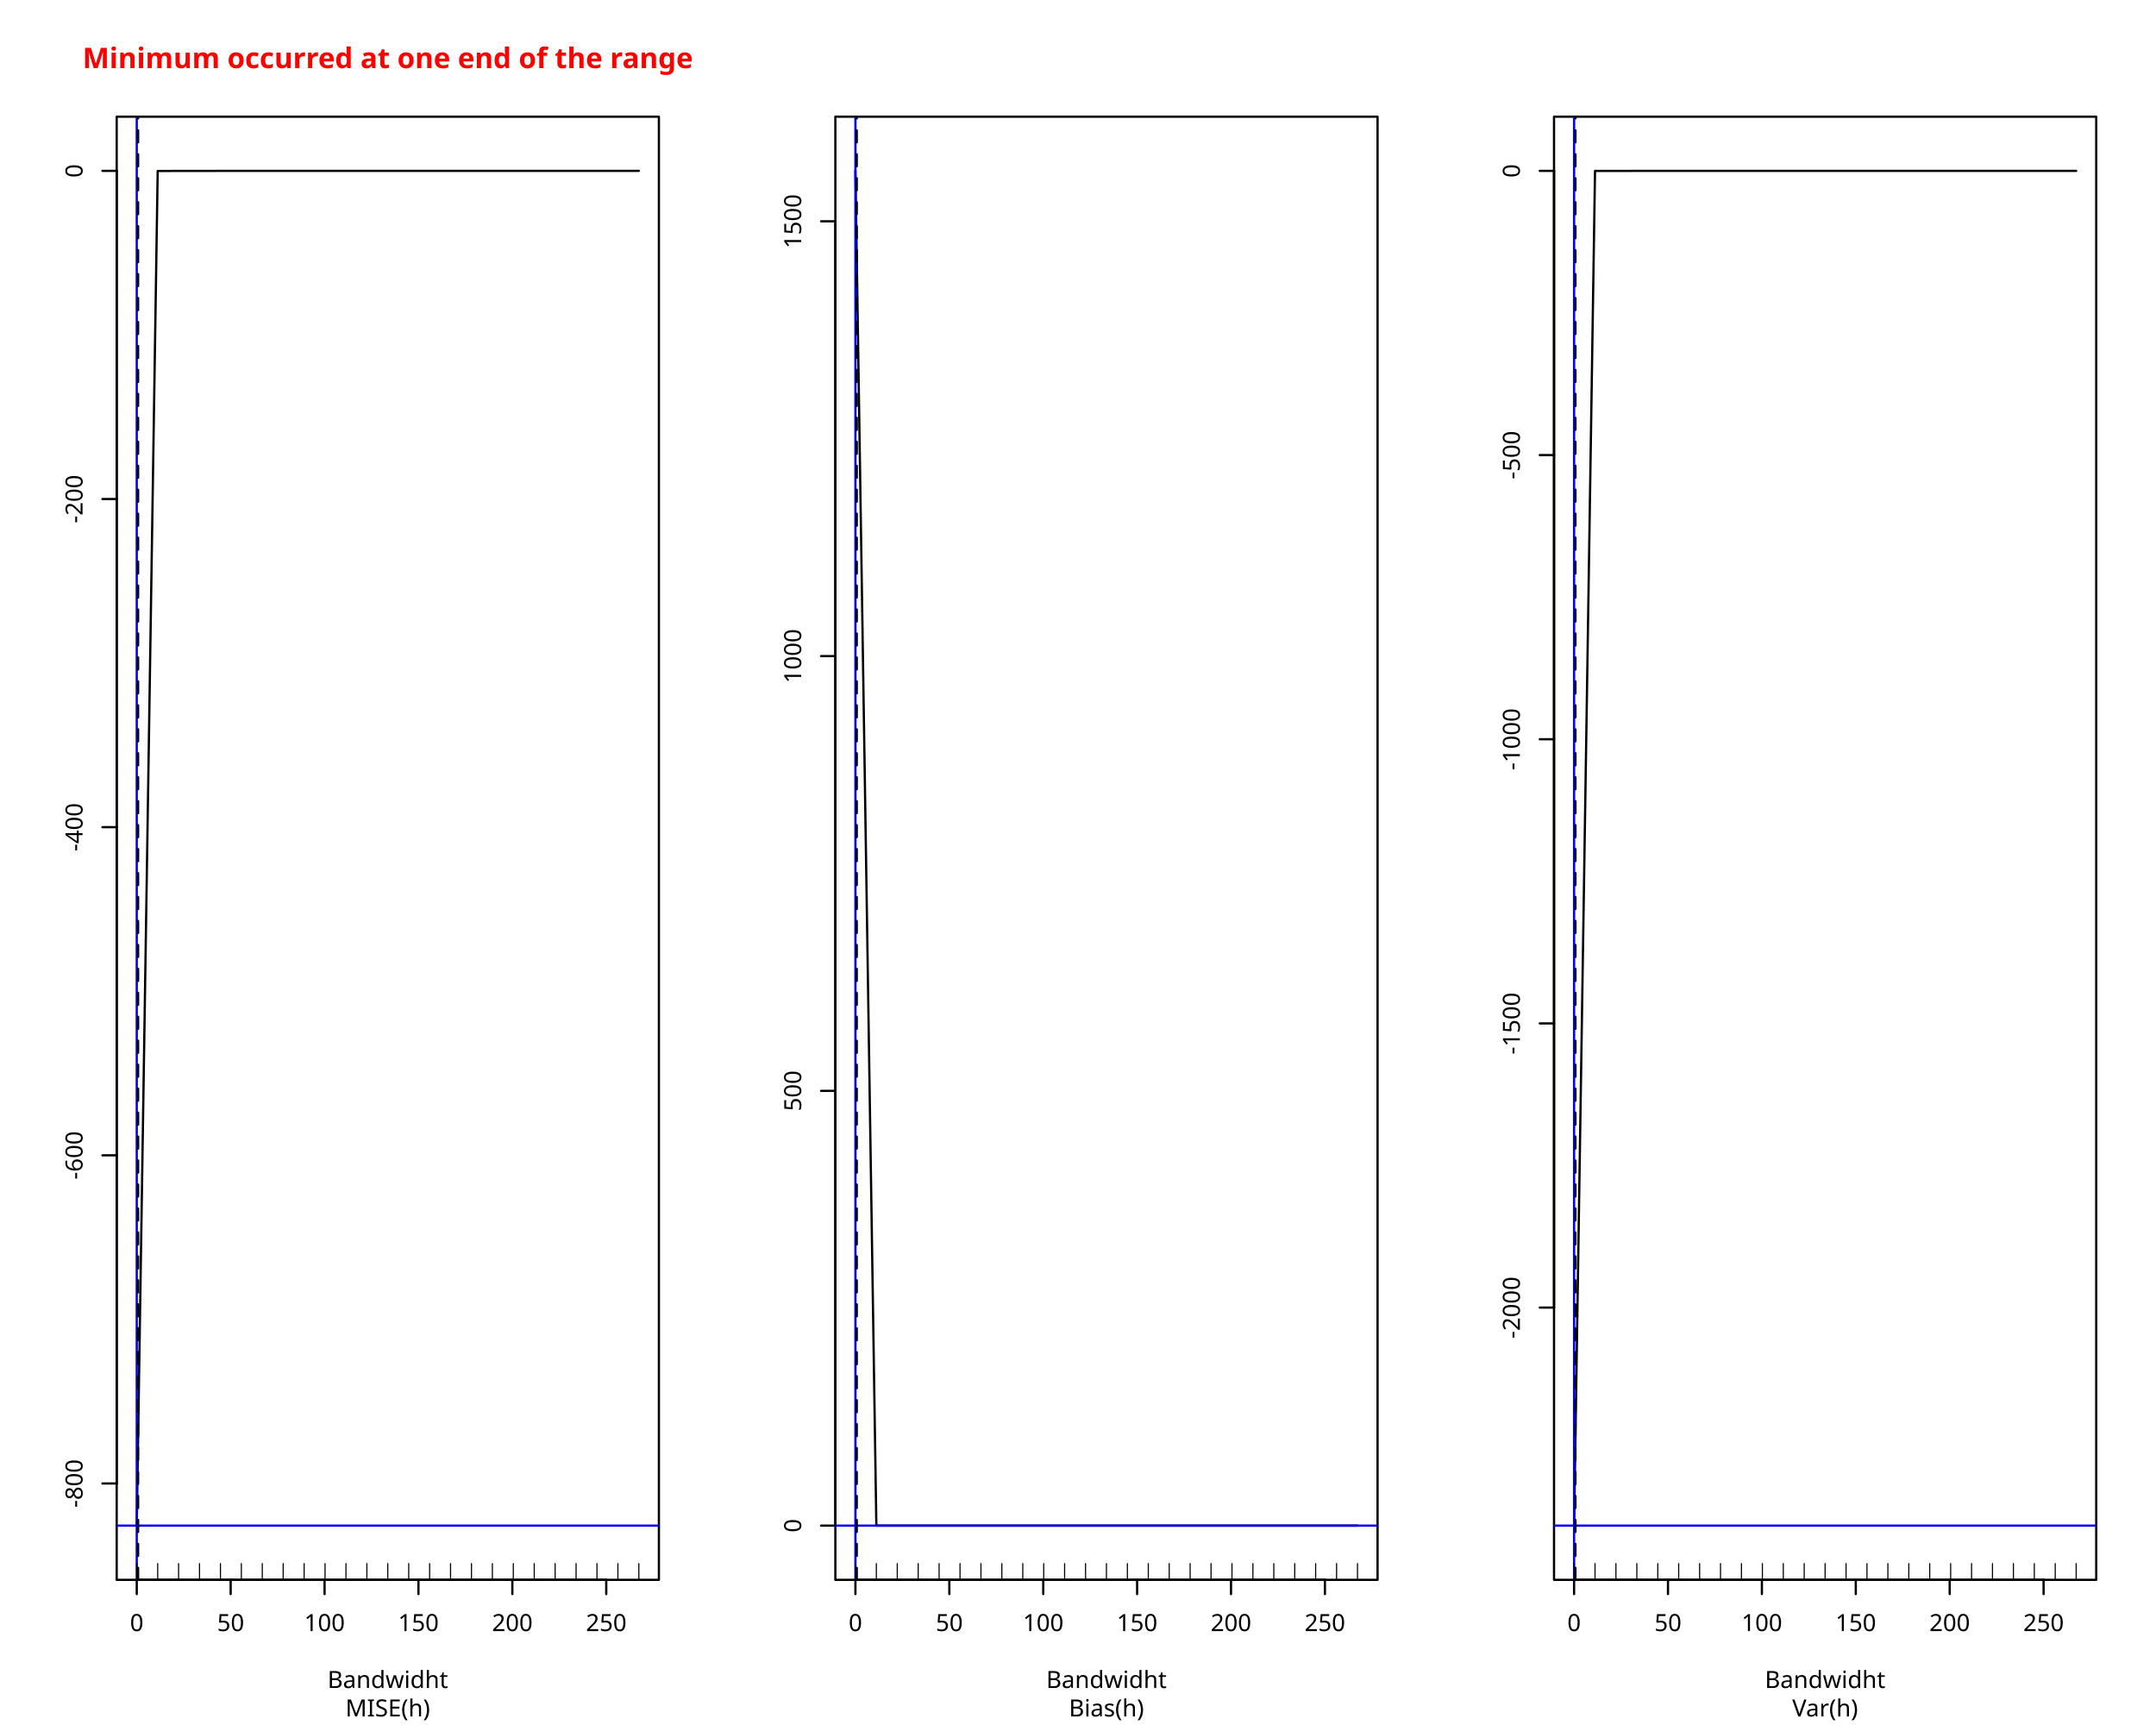
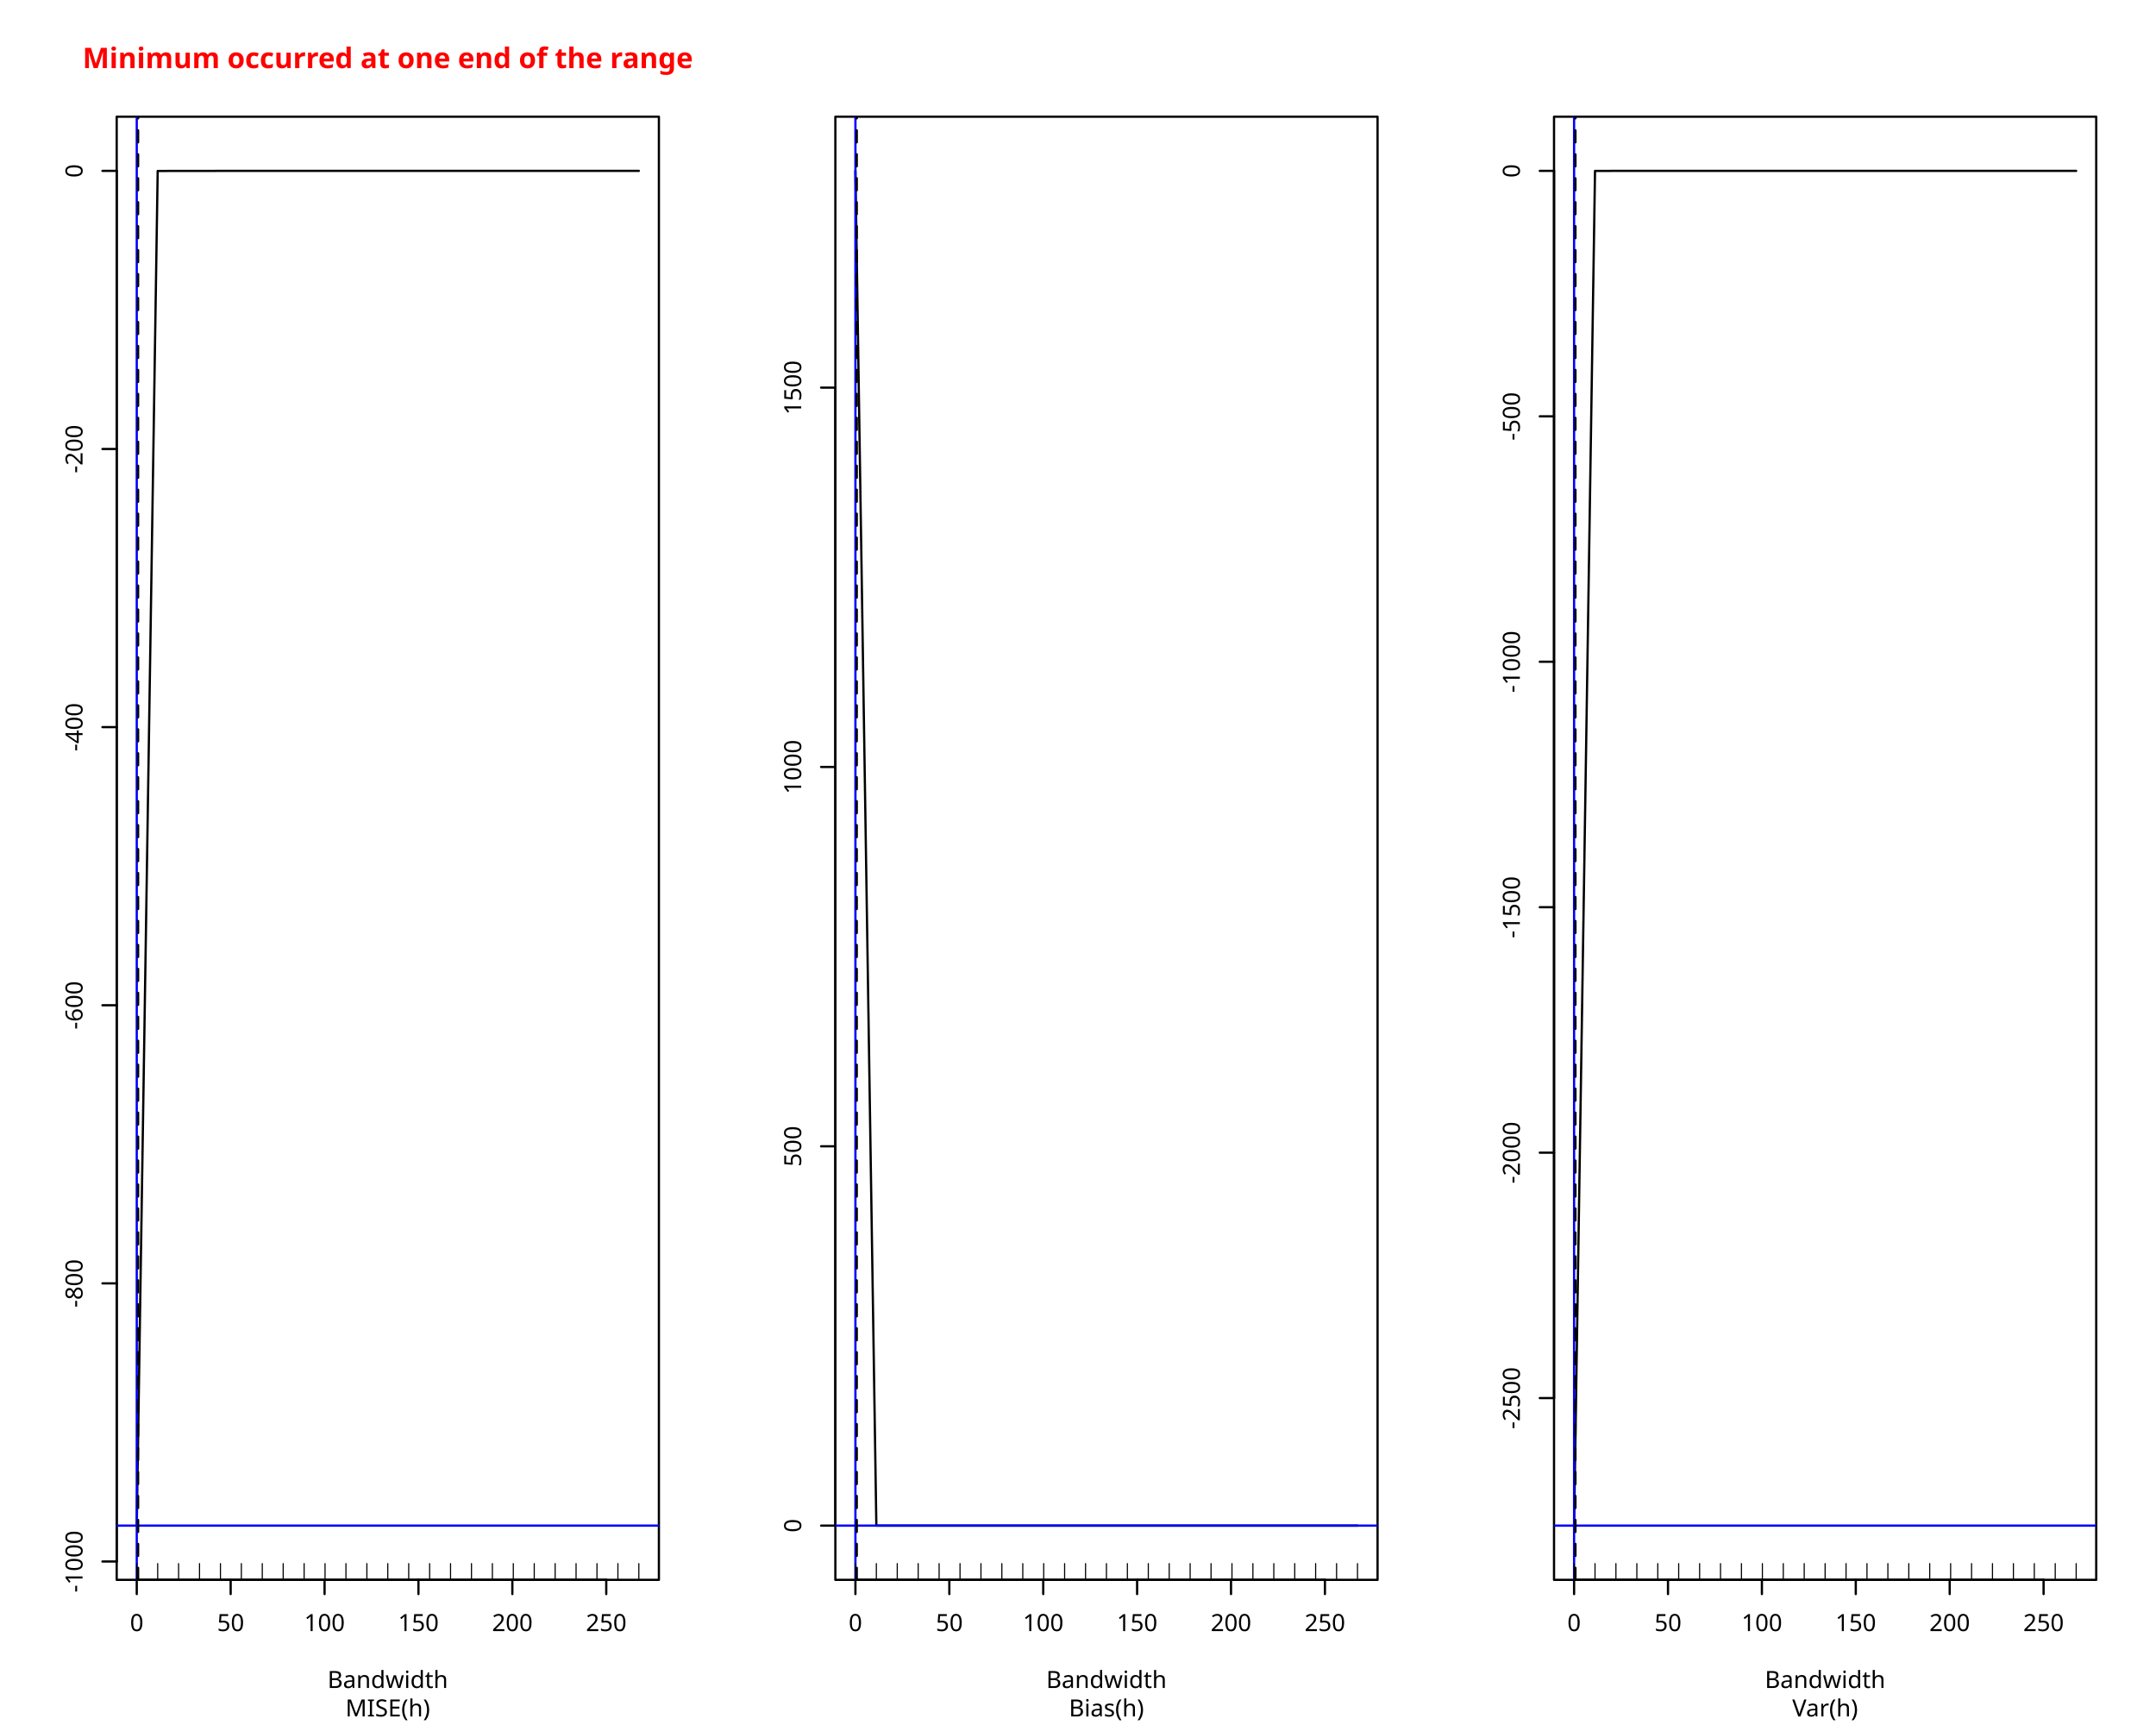
<svg xmlns="http://www.w3.org/2000/svg" class="svglite" data-engine-version="2.0" width="720.00pt" height="576.00pt" viewBox="0 0 720.00 576.00">
  <defs>
    <style type="text/css">
    .svglite line, .svglite polyline, .svglite polygon, .svglite path, .svglite rect, .svglite circle {
      fill: none;
      stroke: #000000;
      stroke-linecap: round;
      stroke-linejoin: round;
      stroke-miterlimit: 10.00;
    }
  </style>
  </defs>
  <rect width="100%" height="100%" style="stroke: none; fill: #FFFFFF;" />
  <defs>
    <clipPath id="cpMC4wMHw3MjAuMDB8MC4wMHw1NzYuMDA=">
      <rect x="0.00" y="0.00" width="720.00" height="576.00" />
    </clipPath>
  </defs>
  <g clip-path="url(#cpMC4wMHw3MjAuMDB8MC4wMHw1NzYuMDA=)">
</g>
  <defs>
    <clipPath id="cpMzguOTd8MjIwLjA0fDM4Ljk3fDUyNy41Mw==">
      <rect x="38.97" y="38.97" width="181.08" height="488.56" />
    </clipPath>
  </defs>
  <g clip-path="url(#cpMzguOTd8MjIwLjA0fDM4Ljk3fDUyNy41Mw==)">
-     <polyline points="45.67,509.43 52.66,57.10 59.64,57.07 66.63,57.07 73.62,57.06 80.60,57.06 87.59,57.06 94.57,57.06 101.56,57.06 108.55,57.06 115.53,57.06 122.52,57.06 129.50,57.06 136.49,57.06 143.48,57.06 150.46,57.06 157.45,57.06 164.43,57.06 171.42,57.06 178.41,57.06 185.39,57.06 192.38,57.06 199.36,57.06 206.35,57.06 213.34,57.06 " style="stroke-width: 0.75;" />
+     <polyline points="45.67,509.43 52.66,57.09 59.64,57.07 66.63,57.07 73.62,57.06 80.60,57.06 87.59,57.06 94.57,57.06 101.56,57.06 108.55,57.06 115.53,57.06 122.52,57.06 129.50,57.06 136.49,57.06 143.48,57.06 150.46,57.06 157.45,57.06 164.43,57.06 171.42,57.06 178.41,57.06 185.39,57.06 192.38,57.06 199.36,57.06 206.35,57.06 213.34,57.06 " style="stroke-width: 0.75;" />
  </g>
  <g clip-path="url(#cpMC4wMHw3MjAuMDB8MC4wMHw1NzYuMDA=)">
    <line x1="45.67" y1="527.53" x2="202.46" y2="527.53" style="stroke-width: 0.75;" />
    <line x1="45.67" y1="527.53" x2="45.67" y2="532.28" style="stroke-width: 0.75;" />
    <line x1="77.03" y1="527.53" x2="77.03" y2="532.28" style="stroke-width: 0.75;" />
    <line x1="108.39" y1="527.53" x2="108.39" y2="532.28" style="stroke-width: 0.75;" />
    <line x1="139.74" y1="527.53" x2="139.74" y2="532.28" style="stroke-width: 0.75;" />
    <line x1="171.10" y1="527.53" x2="171.10" y2="532.28" style="stroke-width: 0.75;" />
    <line x1="202.46" y1="527.53" x2="202.46" y2="532.28" style="stroke-width: 0.75;" />
    <text x="45.67" y="544.64" text-anchor="middle" style="font-size: 7.92px; font-family: sans;" textLength="4.41px" lengthAdjust="spacingAndGlyphs">0</text>
    <text x="77.03" y="544.64" text-anchor="middle" style="font-size: 7.92px; font-family: sans;" textLength="8.81px" lengthAdjust="spacingAndGlyphs">50</text>
    <text x="108.39" y="544.64" text-anchor="middle" style="font-size: 7.92px; font-family: sans;" textLength="13.22px" lengthAdjust="spacingAndGlyphs">100</text>
    <text x="139.74" y="544.64" text-anchor="middle" style="font-size: 7.92px; font-family: sans;" textLength="13.22px" lengthAdjust="spacingAndGlyphs">150</text>
    <text x="171.10" y="544.64" text-anchor="middle" style="font-size: 7.92px; font-family: sans;" textLength="13.22px" lengthAdjust="spacingAndGlyphs">200</text>
    <text x="202.46" y="544.64" text-anchor="middle" style="font-size: 7.92px; font-family: sans;" textLength="13.22px" lengthAdjust="spacingAndGlyphs">250</text>
-     <line x1="38.97" y1="495.35" x2="38.97" y2="57.06" style="stroke-width: 0.75;" />
-     <line x1="38.97" y1="495.35" x2="34.21" y2="495.35" style="stroke-width: 0.75;" />
-     <line x1="38.97" y1="385.78" x2="34.21" y2="385.78" style="stroke-width: 0.75;" />
-     <line x1="38.97" y1="276.21" x2="34.21" y2="276.21" style="stroke-width: 0.75;" />
-     <line x1="38.97" y1="166.63" x2="34.21" y2="166.63" style="stroke-width: 0.75;" />
+     <line x1="38.97" y1="521.41" x2="38.97" y2="57.06" style="stroke-width: 0.75;" />
+     <line x1="38.97" y1="521.41" x2="34.21" y2="521.41" style="stroke-width: 0.75;" />
+     <line x1="38.97" y1="428.54" x2="34.21" y2="428.54" style="stroke-width: 0.75;" />
+     <line x1="38.97" y1="335.67" x2="34.21" y2="335.67" style="stroke-width: 0.75;" />
+     <line x1="38.97" y1="242.80" x2="34.21" y2="242.80" style="stroke-width: 0.75;" />
+     <line x1="38.97" y1="149.93" x2="34.21" y2="149.93" style="stroke-width: 0.75;" />
    <line x1="38.97" y1="57.06" x2="34.21" y2="57.06" style="stroke-width: 0.75;" />
-     <text transform="translate(27.56,495.35) rotate(-90)" text-anchor="middle" style="font-size: 7.92px; font-family: sans;" textLength="15.85px" lengthAdjust="spacingAndGlyphs">-800</text>
-     <text transform="translate(27.56,385.78) rotate(-90)" text-anchor="middle" style="font-size: 7.92px; font-family: sans;" textLength="15.85px" lengthAdjust="spacingAndGlyphs">-600</text>
-     <text transform="translate(27.56,276.21) rotate(-90)" text-anchor="middle" style="font-size: 7.92px; font-family: sans;" textLength="15.85px" lengthAdjust="spacingAndGlyphs">-400</text>
-     <text transform="translate(27.56,166.63) rotate(-90)" text-anchor="middle" style="font-size: 7.92px; font-family: sans;" textLength="15.85px" lengthAdjust="spacingAndGlyphs">-200</text>
+     <text transform="translate(27.56,521.41) rotate(-90)" text-anchor="middle" style="font-size: 7.92px; font-family: sans;" textLength="20.26px" lengthAdjust="spacingAndGlyphs">-1000</text>
+     <text transform="translate(27.56,428.54) rotate(-90)" text-anchor="middle" style="font-size: 7.92px; font-family: sans;" textLength="15.85px" lengthAdjust="spacingAndGlyphs">-800</text>
+     <text transform="translate(27.56,335.67) rotate(-90)" text-anchor="middle" style="font-size: 7.92px; font-family: sans;" textLength="15.85px" lengthAdjust="spacingAndGlyphs">-600</text>
+     <text transform="translate(27.56,242.80) rotate(-90)" text-anchor="middle" style="font-size: 7.92px; font-family: sans;" textLength="15.85px" lengthAdjust="spacingAndGlyphs">-400</text>
+     <text transform="translate(27.56,149.93) rotate(-90)" text-anchor="middle" style="font-size: 7.92px; font-family: sans;" textLength="15.85px" lengthAdjust="spacingAndGlyphs">-200</text>
    <text transform="translate(27.56,57.06) rotate(-90)" text-anchor="middle" style="font-size: 7.92px; font-family: sans;" textLength="4.41px" lengthAdjust="spacingAndGlyphs">0</text>
    <polygon points="38.97,527.53 220.04,527.53 220.04,38.97 38.97,38.97 " style="stroke-width: 0.75; fill: none;" />
  </g>
  <defs>
    <clipPath id="cpMC4wMHwyNDAuMDB8MC4wMHw1NzYuMDA=">
      <rect x="0.00" y="0.00" width="240.00" height="576.00" />
    </clipPath>
  </defs>
  <g clip-path="url(#cpMC4wMHwyNDAuMDB8MC4wMHw1NzYuMDA=)">
    <text x="129.50" y="573.15" text-anchor="middle" style="font-size: 7.92px; font-family: sans;" textLength="29.05px" lengthAdjust="spacingAndGlyphs">MISE(h)</text>
-     <text x="129.50" y="563.64" text-anchor="middle" style="font-size: 7.92px; font-family: sans;" textLength="36.99px" lengthAdjust="spacingAndGlyphs">Bandwidht</text>
+     <text x="129.50" y="563.64" text-anchor="middle" style="font-size: 7.92px; font-family: sans;" textLength="36.99px" lengthAdjust="spacingAndGlyphs">Bandwidth</text>
  </g>
  <g clip-path="url(#cpMzguOTd8MjIwLjA0fDM4Ljk3fDUyNy41Mw==)">
    <line x1="38.97" y1="509.43" x2="220.04" y2="509.43" style="stroke-width: 0.75; stroke: #0000FF;" />
    <line x1="45.67" y1="527.53" x2="45.67" y2="38.97" style="stroke-width: 0.75; stroke: #0000FF;" />
    <line x1="46.12" y1="527.53" x2="46.12" y2="38.97" style="stroke-width: 0.75; stroke-dasharray: 4.00,4.00;" />
  </g>
  <g clip-path="url(#cpMC4wMHw3MjAuMDB8MC4wMHw1NzYuMDA=)">
    <line x1="45.67" y1="527.53" x2="45.67" y2="522.10" style="stroke-width: 0.38;" />
    <line x1="52.66" y1="527.53" x2="52.66" y2="522.10" style="stroke-width: 0.38;" />
    <line x1="59.64" y1="527.53" x2="59.64" y2="522.10" style="stroke-width: 0.38;" />
    <line x1="66.63" y1="527.53" x2="66.63" y2="522.10" style="stroke-width: 0.38;" />
    <line x1="73.62" y1="527.53" x2="73.62" y2="522.10" style="stroke-width: 0.38;" />
    <line x1="80.60" y1="527.53" x2="80.60" y2="522.10" style="stroke-width: 0.38;" />
    <line x1="87.59" y1="527.53" x2="87.59" y2="522.10" style="stroke-width: 0.38;" />
    <line x1="94.57" y1="527.53" x2="94.57" y2="522.10" style="stroke-width: 0.38;" />
    <line x1="101.56" y1="527.53" x2="101.56" y2="522.10" style="stroke-width: 0.38;" />
    <line x1="108.55" y1="527.53" x2="108.55" y2="522.10" style="stroke-width: 0.38;" />
    <line x1="115.53" y1="527.53" x2="115.53" y2="522.10" style="stroke-width: 0.38;" />
    <line x1="122.52" y1="527.53" x2="122.52" y2="522.10" style="stroke-width: 0.38;" />
    <line x1="129.50" y1="527.53" x2="129.50" y2="522.10" style="stroke-width: 0.38;" />
    <line x1="136.49" y1="527.53" x2="136.49" y2="522.10" style="stroke-width: 0.38;" />
    <line x1="143.48" y1="527.53" x2="143.48" y2="522.10" style="stroke-width: 0.38;" />
    <line x1="150.46" y1="527.53" x2="150.46" y2="522.10" style="stroke-width: 0.38;" />
    <line x1="157.45" y1="527.53" x2="157.45" y2="522.10" style="stroke-width: 0.38;" />
    <line x1="164.43" y1="527.53" x2="164.43" y2="522.10" style="stroke-width: 0.38;" />
    <line x1="171.42" y1="527.53" x2="171.42" y2="522.10" style="stroke-width: 0.38;" />
    <line x1="178.41" y1="527.53" x2="178.41" y2="522.10" style="stroke-width: 0.38;" />
    <line x1="185.39" y1="527.53" x2="185.39" y2="522.10" style="stroke-width: 0.38;" />
    <line x1="192.38" y1="527.53" x2="192.38" y2="522.10" style="stroke-width: 0.38;" />
    <line x1="199.36" y1="527.53" x2="199.36" y2="522.10" style="stroke-width: 0.38;" />
    <line x1="206.35" y1="527.53" x2="206.35" y2="522.10" style="stroke-width: 0.38;" />
    <line x1="213.34" y1="527.53" x2="213.34" y2="522.10" style="stroke-width: 0.38;" />
  </g>
  <g clip-path="url(#cpMC4wMHwyNDAuMDB8MC4wMHw1NzYuMDA=)">
    <text x="129.50" y="22.75" text-anchor="middle" style="font-size: 9.50px; font-weight: bold; fill: #FF0000; font-family: sans;" textLength="179.11px" lengthAdjust="spacingAndGlyphs">Minimum occurred at one end of the range</text>
  </g>
  <defs>
    <clipPath id="cpMjc4Ljk3fDQ2MC4wNHwzOC45N3w1MjcuNTM=">
      <rect x="278.97" y="38.97" width="181.08" height="488.56" />
    </clipPath>
  </defs>
  <g clip-path="url(#cpMjc4Ljk3fDQ2MC4wNHwzOC45N3w1MjcuNTM=)">
    <polyline points="285.67,57.06 292.66,509.43 299.64,509.43 306.63,509.43 313.62,509.43 320.60,509.43 327.59,509.43 334.57,509.43 341.56,509.43 348.55,509.43 355.53,509.43 362.52,509.43 369.50,509.43 376.49,509.43 383.48,509.43 390.46,509.43 397.45,509.43 404.43,509.43 411.42,509.43 418.41,509.43 425.39,509.43 432.38,509.43 439.36,509.43 446.35,509.43 453.34,509.43 " style="stroke-width: 0.75;" />
  </g>
  <g clip-path="url(#cpMC4wMHw3MjAuMDB8MC4wMHw1NzYuMDA=)">
    <line x1="285.67" y1="527.53" x2="442.46" y2="527.53" style="stroke-width: 0.75;" />
    <line x1="285.67" y1="527.53" x2="285.67" y2="532.28" style="stroke-width: 0.75;" />
    <line x1="317.03" y1="527.53" x2="317.03" y2="532.28" style="stroke-width: 0.75;" />
    <line x1="348.39" y1="527.53" x2="348.39" y2="532.28" style="stroke-width: 0.75;" />
    <line x1="379.74" y1="527.53" x2="379.74" y2="532.28" style="stroke-width: 0.75;" />
    <line x1="411.10" y1="527.53" x2="411.10" y2="532.28" style="stroke-width: 0.75;" />
    <line x1="442.46" y1="527.53" x2="442.46" y2="532.28" style="stroke-width: 0.75;" />
    <text x="285.67" y="544.64" text-anchor="middle" style="font-size: 7.92px; font-family: sans;" textLength="4.41px" lengthAdjust="spacingAndGlyphs">0</text>
    <text x="317.03" y="544.64" text-anchor="middle" style="font-size: 7.92px; font-family: sans;" textLength="8.81px" lengthAdjust="spacingAndGlyphs">50</text>
    <text x="348.39" y="544.64" text-anchor="middle" style="font-size: 7.92px; font-family: sans;" textLength="13.22px" lengthAdjust="spacingAndGlyphs">100</text>
    <text x="379.74" y="544.64" text-anchor="middle" style="font-size: 7.92px; font-family: sans;" textLength="13.22px" lengthAdjust="spacingAndGlyphs">150</text>
    <text x="411.10" y="544.64" text-anchor="middle" style="font-size: 7.92px; font-family: sans;" textLength="13.22px" lengthAdjust="spacingAndGlyphs">200</text>
    <text x="442.46" y="544.64" text-anchor="middle" style="font-size: 7.92px; font-family: sans;" textLength="13.22px" lengthAdjust="spacingAndGlyphs">250</text>
-     <line x1="278.97" y1="509.43" x2="278.97" y2="73.90" style="stroke-width: 0.75;" />
+     <line x1="278.97" y1="509.43" x2="278.97" y2="129.43" style="stroke-width: 0.75;" />
    <line x1="278.97" y1="509.43" x2="274.21" y2="509.43" style="stroke-width: 0.75;" />
-     <line x1="278.97" y1="364.25" x2="274.21" y2="364.25" style="stroke-width: 0.75;" />
-     <line x1="278.97" y1="219.08" x2="274.21" y2="219.08" style="stroke-width: 0.75;" />
-     <line x1="278.97" y1="73.90" x2="274.21" y2="73.90" style="stroke-width: 0.75;" />
+     <line x1="278.97" y1="382.77" x2="274.21" y2="382.77" style="stroke-width: 0.75;" />
+     <line x1="278.97" y1="256.10" x2="274.21" y2="256.10" style="stroke-width: 0.75;" />
+     <line x1="278.97" y1="129.43" x2="274.21" y2="129.43" style="stroke-width: 0.75;" />
    <text transform="translate(267.56,509.43) rotate(-90)" text-anchor="middle" style="font-size: 7.92px; font-family: sans;" textLength="4.41px" lengthAdjust="spacingAndGlyphs">0</text>
-     <text transform="translate(267.56,364.25) rotate(-90)" text-anchor="middle" style="font-size: 7.92px; font-family: sans;" textLength="13.22px" lengthAdjust="spacingAndGlyphs">500</text>
-     <text transform="translate(267.56,219.08) rotate(-90)" text-anchor="middle" style="font-size: 7.92px; font-family: sans;" textLength="17.62px" lengthAdjust="spacingAndGlyphs">1000</text>
-     <text transform="translate(267.56,73.90) rotate(-90)" text-anchor="middle" style="font-size: 7.92px; font-family: sans;" textLength="17.62px" lengthAdjust="spacingAndGlyphs">1500</text>
+     <text transform="translate(267.56,382.77) rotate(-90)" text-anchor="middle" style="font-size: 7.92px; font-family: sans;" textLength="13.22px" lengthAdjust="spacingAndGlyphs">500</text>
+     <text transform="translate(267.56,256.10) rotate(-90)" text-anchor="middle" style="font-size: 7.92px; font-family: sans;" textLength="17.62px" lengthAdjust="spacingAndGlyphs">1000</text>
+     <text transform="translate(267.56,129.43) rotate(-90)" text-anchor="middle" style="font-size: 7.92px; font-family: sans;" textLength="17.62px" lengthAdjust="spacingAndGlyphs">1500</text>
    <polygon points="278.97,527.53 460.04,527.53 460.04,38.97 278.97,38.97 " style="stroke-width: 0.75; fill: none;" />
  </g>
  <defs>
    <clipPath id="cpMjQwLjAwfDQ4MC4wMHwwLjAwfDU3Ni4wMA==">
      <rect x="240.00" y="0.00" width="240.00" height="576.00" />
    </clipPath>
  </defs>
  <g clip-path="url(#cpMjQwLjAwfDQ4MC4wMHwwLjAwfDU3Ni4wMA==)">
    <text x="369.50" y="573.15" text-anchor="middle" style="font-size: 7.92px; font-family: sans;" textLength="25.09px" lengthAdjust="spacingAndGlyphs">Bias(h)</text>
-     <text x="369.50" y="563.64" text-anchor="middle" style="font-size: 7.92px; font-family: sans;" textLength="36.99px" lengthAdjust="spacingAndGlyphs">Bandwidht</text>
+     <text x="369.50" y="563.64" text-anchor="middle" style="font-size: 7.92px; font-family: sans;" textLength="36.99px" lengthAdjust="spacingAndGlyphs">Bandwidth</text>
  </g>
  <g clip-path="url(#cpMjc4Ljk3fDQ2MC4wNHwzOC45N3w1MjcuNTM=)">
    <line x1="278.97" y1="509.43" x2="460.04" y2="509.43" style="stroke-width: 0.75; stroke: #0000FF;" />
    <line x1="285.67" y1="527.53" x2="285.67" y2="38.97" style="stroke-width: 0.75; stroke: #0000FF;" />
    <line x1="286.12" y1="527.53" x2="286.12" y2="38.97" style="stroke-width: 0.75; stroke-dasharray: 4.00,4.00;" />
  </g>
  <g clip-path="url(#cpMC4wMHw3MjAuMDB8MC4wMHw1NzYuMDA=)">
    <line x1="285.67" y1="527.53" x2="285.67" y2="522.10" style="stroke-width: 0.38;" />
    <line x1="292.66" y1="527.53" x2="292.66" y2="522.10" style="stroke-width: 0.38;" />
    <line x1="299.64" y1="527.53" x2="299.64" y2="522.10" style="stroke-width: 0.38;" />
    <line x1="306.63" y1="527.53" x2="306.63" y2="522.10" style="stroke-width: 0.38;" />
    <line x1="313.62" y1="527.53" x2="313.62" y2="522.10" style="stroke-width: 0.38;" />
    <line x1="320.60" y1="527.53" x2="320.60" y2="522.10" style="stroke-width: 0.38;" />
    <line x1="327.59" y1="527.53" x2="327.59" y2="522.10" style="stroke-width: 0.38;" />
    <line x1="334.57" y1="527.53" x2="334.57" y2="522.10" style="stroke-width: 0.38;" />
    <line x1="341.56" y1="527.53" x2="341.56" y2="522.10" style="stroke-width: 0.38;" />
    <line x1="348.55" y1="527.53" x2="348.55" y2="522.10" style="stroke-width: 0.38;" />
    <line x1="355.53" y1="527.53" x2="355.53" y2="522.10" style="stroke-width: 0.38;" />
    <line x1="362.52" y1="527.53" x2="362.52" y2="522.10" style="stroke-width: 0.38;" />
    <line x1="369.50" y1="527.53" x2="369.50" y2="522.10" style="stroke-width: 0.38;" />
    <line x1="376.49" y1="527.53" x2="376.49" y2="522.10" style="stroke-width: 0.38;" />
    <line x1="383.48" y1="527.53" x2="383.48" y2="522.10" style="stroke-width: 0.38;" />
    <line x1="390.46" y1="527.53" x2="390.46" y2="522.10" style="stroke-width: 0.38;" />
    <line x1="397.45" y1="527.53" x2="397.45" y2="522.10" style="stroke-width: 0.38;" />
    <line x1="404.43" y1="527.53" x2="404.43" y2="522.10" style="stroke-width: 0.38;" />
    <line x1="411.42" y1="527.53" x2="411.42" y2="522.10" style="stroke-width: 0.38;" />
    <line x1="418.41" y1="527.53" x2="418.41" y2="522.10" style="stroke-width: 0.38;" />
    <line x1="425.39" y1="527.53" x2="425.39" y2="522.10" style="stroke-width: 0.38;" />
    <line x1="432.38" y1="527.53" x2="432.38" y2="522.10" style="stroke-width: 0.38;" />
    <line x1="439.36" y1="527.53" x2="439.36" y2="522.10" style="stroke-width: 0.38;" />
    <line x1="446.35" y1="527.53" x2="446.35" y2="522.10" style="stroke-width: 0.38;" />
    <line x1="453.34" y1="527.53" x2="453.34" y2="522.10" style="stroke-width: 0.38;" />
  </g>
  <defs>
    <clipPath id="cpNTE4Ljk3fDcwMC4wNHwzOC45N3w1MjcuNTM=">
      <rect x="518.97" y="38.97" width="181.08" height="488.56" />
    </clipPath>
  </defs>
  <g clip-path="url(#cpNTE4Ljk3fDcwMC4wNHwzOC45N3w1MjcuNTM=)">
-     <polyline points="525.67,509.43 532.66,57.07 539.64,57.07 546.63,57.06 553.62,57.06 560.60,57.06 567.59,57.06 574.57,57.06 581.56,57.06 588.55,57.06 595.53,57.06 602.52,57.06 609.50,57.06 616.49,57.06 623.48,57.06 630.46,57.06 637.45,57.06 644.43,57.06 651.42,57.06 658.41,57.06 665.39,57.06 672.38,57.06 679.36,57.06 686.35,57.06 693.34,57.06 " style="stroke-width: 0.75;" />
+     <polyline points="525.67,509.43 532.66,57.07 539.64,57.06 546.63,57.06 553.62,57.06 560.60,57.06 567.59,57.06 574.57,57.06 581.56,57.06 588.55,57.06 595.53,57.06 602.52,57.06 609.50,57.06 616.49,57.06 623.48,57.06 630.46,57.06 637.45,57.06 644.43,57.06 651.42,57.06 658.41,57.06 665.39,57.06 672.38,57.06 679.36,57.06 686.35,57.06 693.34,57.06 " style="stroke-width: 0.75;" />
  </g>
  <g clip-path="url(#cpMC4wMHw3MjAuMDB8MC4wMHw1NzYuMDA=)">
    <line x1="525.67" y1="527.53" x2="682.46" y2="527.53" style="stroke-width: 0.75;" />
    <line x1="525.67" y1="527.53" x2="525.67" y2="532.28" style="stroke-width: 0.75;" />
    <line x1="557.03" y1="527.53" x2="557.03" y2="532.28" style="stroke-width: 0.75;" />
    <line x1="588.39" y1="527.53" x2="588.39" y2="532.28" style="stroke-width: 0.75;" />
    <line x1="619.74" y1="527.53" x2="619.74" y2="532.28" style="stroke-width: 0.75;" />
    <line x1="651.10" y1="527.53" x2="651.10" y2="532.28" style="stroke-width: 0.75;" />
    <line x1="682.46" y1="527.53" x2="682.46" y2="532.28" style="stroke-width: 0.75;" />
    <text x="525.67" y="544.64" text-anchor="middle" style="font-size: 7.92px; font-family: sans;" textLength="4.41px" lengthAdjust="spacingAndGlyphs">0</text>
    <text x="557.03" y="544.64" text-anchor="middle" style="font-size: 7.92px; font-family: sans;" textLength="8.81px" lengthAdjust="spacingAndGlyphs">50</text>
    <text x="588.39" y="544.64" text-anchor="middle" style="font-size: 7.92px; font-family: sans;" textLength="13.22px" lengthAdjust="spacingAndGlyphs">100</text>
    <text x="619.74" y="544.64" text-anchor="middle" style="font-size: 7.92px; font-family: sans;" textLength="13.22px" lengthAdjust="spacingAndGlyphs">150</text>
    <text x="651.10" y="544.64" text-anchor="middle" style="font-size: 7.92px; font-family: sans;" textLength="13.22px" lengthAdjust="spacingAndGlyphs">200</text>
    <text x="682.46" y="544.64" text-anchor="middle" style="font-size: 7.92px; font-family: sans;" textLength="13.22px" lengthAdjust="spacingAndGlyphs">250</text>
-     <line x1="518.97" y1="436.62" x2="518.97" y2="57.06" style="stroke-width: 0.75;" />
-     <line x1="518.97" y1="436.62" x2="514.21" y2="436.62" style="stroke-width: 0.75;" />
-     <line x1="518.97" y1="341.73" x2="514.21" y2="341.73" style="stroke-width: 0.75;" />
-     <line x1="518.97" y1="246.84" x2="514.21" y2="246.84" style="stroke-width: 0.75;" />
-     <line x1="518.97" y1="151.95" x2="514.21" y2="151.95" style="stroke-width: 0.75;" />
+     <line x1="518.97" y1="466.84" x2="518.97" y2="57.06" style="stroke-width: 0.75;" />
+     <line x1="518.97" y1="466.84" x2="514.21" y2="466.84" style="stroke-width: 0.75;" />
+     <line x1="518.97" y1="384.89" x2="514.21" y2="384.89" style="stroke-width: 0.75;" />
+     <line x1="518.97" y1="302.93" x2="514.21" y2="302.93" style="stroke-width: 0.75;" />
+     <line x1="518.97" y1="220.97" x2="514.21" y2="220.97" style="stroke-width: 0.75;" />
+     <line x1="518.97" y1="139.02" x2="514.21" y2="139.02" style="stroke-width: 0.75;" />
    <line x1="518.97" y1="57.06" x2="514.21" y2="57.06" style="stroke-width: 0.75;" />
-     <text transform="translate(507.56,436.62) rotate(-90)" text-anchor="middle" style="font-size: 7.92px; font-family: sans;" textLength="20.26px" lengthAdjust="spacingAndGlyphs">-2000</text>
-     <text transform="translate(507.56,341.73) rotate(-90)" text-anchor="middle" style="font-size: 7.92px; font-family: sans;" textLength="20.26px" lengthAdjust="spacingAndGlyphs">-1500</text>
-     <text transform="translate(507.56,246.84) rotate(-90)" text-anchor="middle" style="font-size: 7.92px; font-family: sans;" textLength="20.26px" lengthAdjust="spacingAndGlyphs">-1000</text>
-     <text transform="translate(507.56,151.95) rotate(-90)" text-anchor="middle" style="font-size: 7.92px; font-family: sans;" textLength="15.85px" lengthAdjust="spacingAndGlyphs">-500</text>
+     <text transform="translate(507.56,466.84) rotate(-90)" text-anchor="middle" style="font-size: 7.92px; font-family: sans;" textLength="20.26px" lengthAdjust="spacingAndGlyphs">-2500</text>
+     <text transform="translate(507.56,384.89) rotate(-90)" text-anchor="middle" style="font-size: 7.92px; font-family: sans;" textLength="20.26px" lengthAdjust="spacingAndGlyphs">-2000</text>
+     <text transform="translate(507.56,302.93) rotate(-90)" text-anchor="middle" style="font-size: 7.92px; font-family: sans;" textLength="20.26px" lengthAdjust="spacingAndGlyphs">-1500</text>
+     <text transform="translate(507.56,220.97) rotate(-90)" text-anchor="middle" style="font-size: 7.92px; font-family: sans;" textLength="20.26px" lengthAdjust="spacingAndGlyphs">-1000</text>
+     <text transform="translate(507.56,139.02) rotate(-90)" text-anchor="middle" style="font-size: 7.92px; font-family: sans;" textLength="15.85px" lengthAdjust="spacingAndGlyphs">-500</text>
    <text transform="translate(507.56,57.06) rotate(-90)" text-anchor="middle" style="font-size: 7.92px; font-family: sans;" textLength="4.41px" lengthAdjust="spacingAndGlyphs">0</text>
    <polygon points="518.97,527.53 700.04,527.53 700.04,38.97 518.97,38.97 " style="stroke-width: 0.75; fill: none;" />
  </g>
  <defs>
    <clipPath id="cpNDgwLjAwfDcyMC4wMHwwLjAwfDU3Ni4wMA==">
      <rect x="480.00" y="0.00" width="240.00" height="576.00" />
    </clipPath>
  </defs>
  <g clip-path="url(#cpNDgwLjAwfDcyMC4wMHwwLjAwfDU3Ni4wMA==)">
    <text x="609.50" y="573.15" text-anchor="middle" style="font-size: 7.92px; font-family: sans;" textLength="22.01px" lengthAdjust="spacingAndGlyphs">Var(h)</text>
-     <text x="609.50" y="563.64" text-anchor="middle" style="font-size: 7.92px; font-family: sans;" textLength="36.99px" lengthAdjust="spacingAndGlyphs">Bandwidht</text>
+     <text x="609.50" y="563.64" text-anchor="middle" style="font-size: 7.92px; font-family: sans;" textLength="36.99px" lengthAdjust="spacingAndGlyphs">Bandwidth</text>
  </g>
  <g clip-path="url(#cpNTE4Ljk3fDcwMC4wNHwzOC45N3w1MjcuNTM=)">
    <line x1="518.97" y1="509.43" x2="700.04" y2="509.43" style="stroke-width: 0.75; stroke: #0000FF;" />
    <line x1="525.67" y1="527.53" x2="525.67" y2="38.97" style="stroke-width: 0.75; stroke: #0000FF;" />
    <line x1="526.12" y1="527.53" x2="526.12" y2="38.97" style="stroke-width: 0.75; stroke-dasharray: 4.00,4.00;" />
  </g>
  <g clip-path="url(#cpMC4wMHw3MjAuMDB8MC4wMHw1NzYuMDA=)">
    <line x1="525.67" y1="527.53" x2="525.67" y2="522.10" style="stroke-width: 0.38;" />
    <line x1="532.66" y1="527.53" x2="532.66" y2="522.10" style="stroke-width: 0.38;" />
    <line x1="539.64" y1="527.53" x2="539.64" y2="522.10" style="stroke-width: 0.38;" />
    <line x1="546.63" y1="527.53" x2="546.63" y2="522.10" style="stroke-width: 0.38;" />
    <line x1="553.62" y1="527.53" x2="553.62" y2="522.10" style="stroke-width: 0.38;" />
    <line x1="560.60" y1="527.53" x2="560.60" y2="522.10" style="stroke-width: 0.38;" />
    <line x1="567.59" y1="527.53" x2="567.59" y2="522.10" style="stroke-width: 0.38;" />
    <line x1="574.57" y1="527.53" x2="574.57" y2="522.10" style="stroke-width: 0.38;" />
    <line x1="581.56" y1="527.53" x2="581.56" y2="522.10" style="stroke-width: 0.38;" />
    <line x1="588.55" y1="527.53" x2="588.55" y2="522.10" style="stroke-width: 0.38;" />
    <line x1="595.53" y1="527.53" x2="595.53" y2="522.10" style="stroke-width: 0.38;" />
    <line x1="602.52" y1="527.53" x2="602.52" y2="522.10" style="stroke-width: 0.38;" />
    <line x1="609.50" y1="527.53" x2="609.50" y2="522.10" style="stroke-width: 0.38;" />
    <line x1="616.49" y1="527.53" x2="616.49" y2="522.10" style="stroke-width: 0.38;" />
    <line x1="623.48" y1="527.53" x2="623.48" y2="522.10" style="stroke-width: 0.38;" />
    <line x1="630.46" y1="527.53" x2="630.46" y2="522.10" style="stroke-width: 0.38;" />
    <line x1="637.45" y1="527.53" x2="637.45" y2="522.10" style="stroke-width: 0.38;" />
    <line x1="644.43" y1="527.53" x2="644.43" y2="522.10" style="stroke-width: 0.38;" />
    <line x1="651.42" y1="527.53" x2="651.42" y2="522.10" style="stroke-width: 0.38;" />
    <line x1="658.41" y1="527.53" x2="658.41" y2="522.10" style="stroke-width: 0.38;" />
    <line x1="665.39" y1="527.53" x2="665.39" y2="522.10" style="stroke-width: 0.38;" />
    <line x1="672.38" y1="527.53" x2="672.38" y2="522.10" style="stroke-width: 0.38;" />
    <line x1="679.36" y1="527.53" x2="679.36" y2="522.10" style="stroke-width: 0.38;" />
    <line x1="686.35" y1="527.53" x2="686.35" y2="522.10" style="stroke-width: 0.38;" />
    <line x1="693.34" y1="527.53" x2="693.34" y2="522.10" style="stroke-width: 0.38;" />
  </g>
  <defs>
    <clipPath id="cpNTkuMDR8Njg5Ljc2fDU5LjA0fDUwMi41Ng==">
      <rect x="59.04" y="59.04" width="630.72" height="443.52" />
    </clipPath>
  </defs>
  <g clip-path="url(#cpNTkuMDR8Njg5Ljc2fDU5LjA0fDUwMi41Ng==)">
</g>
</svg>
